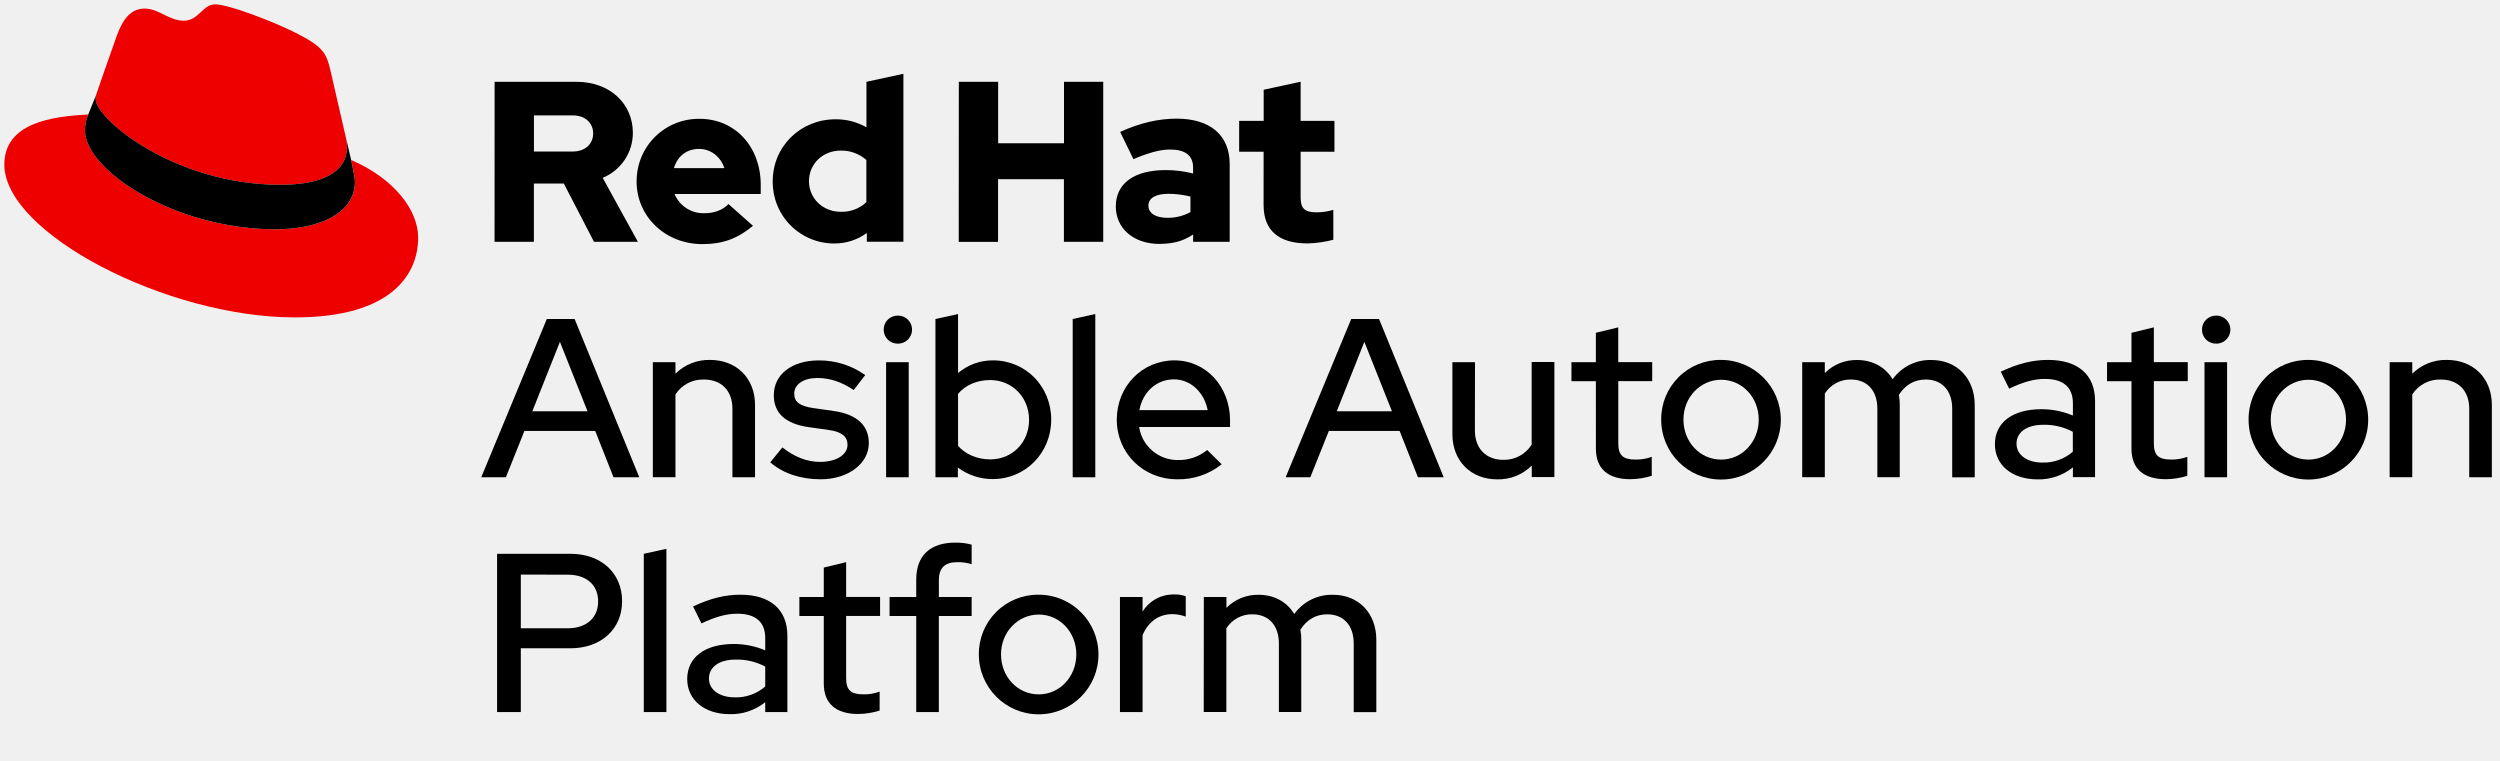
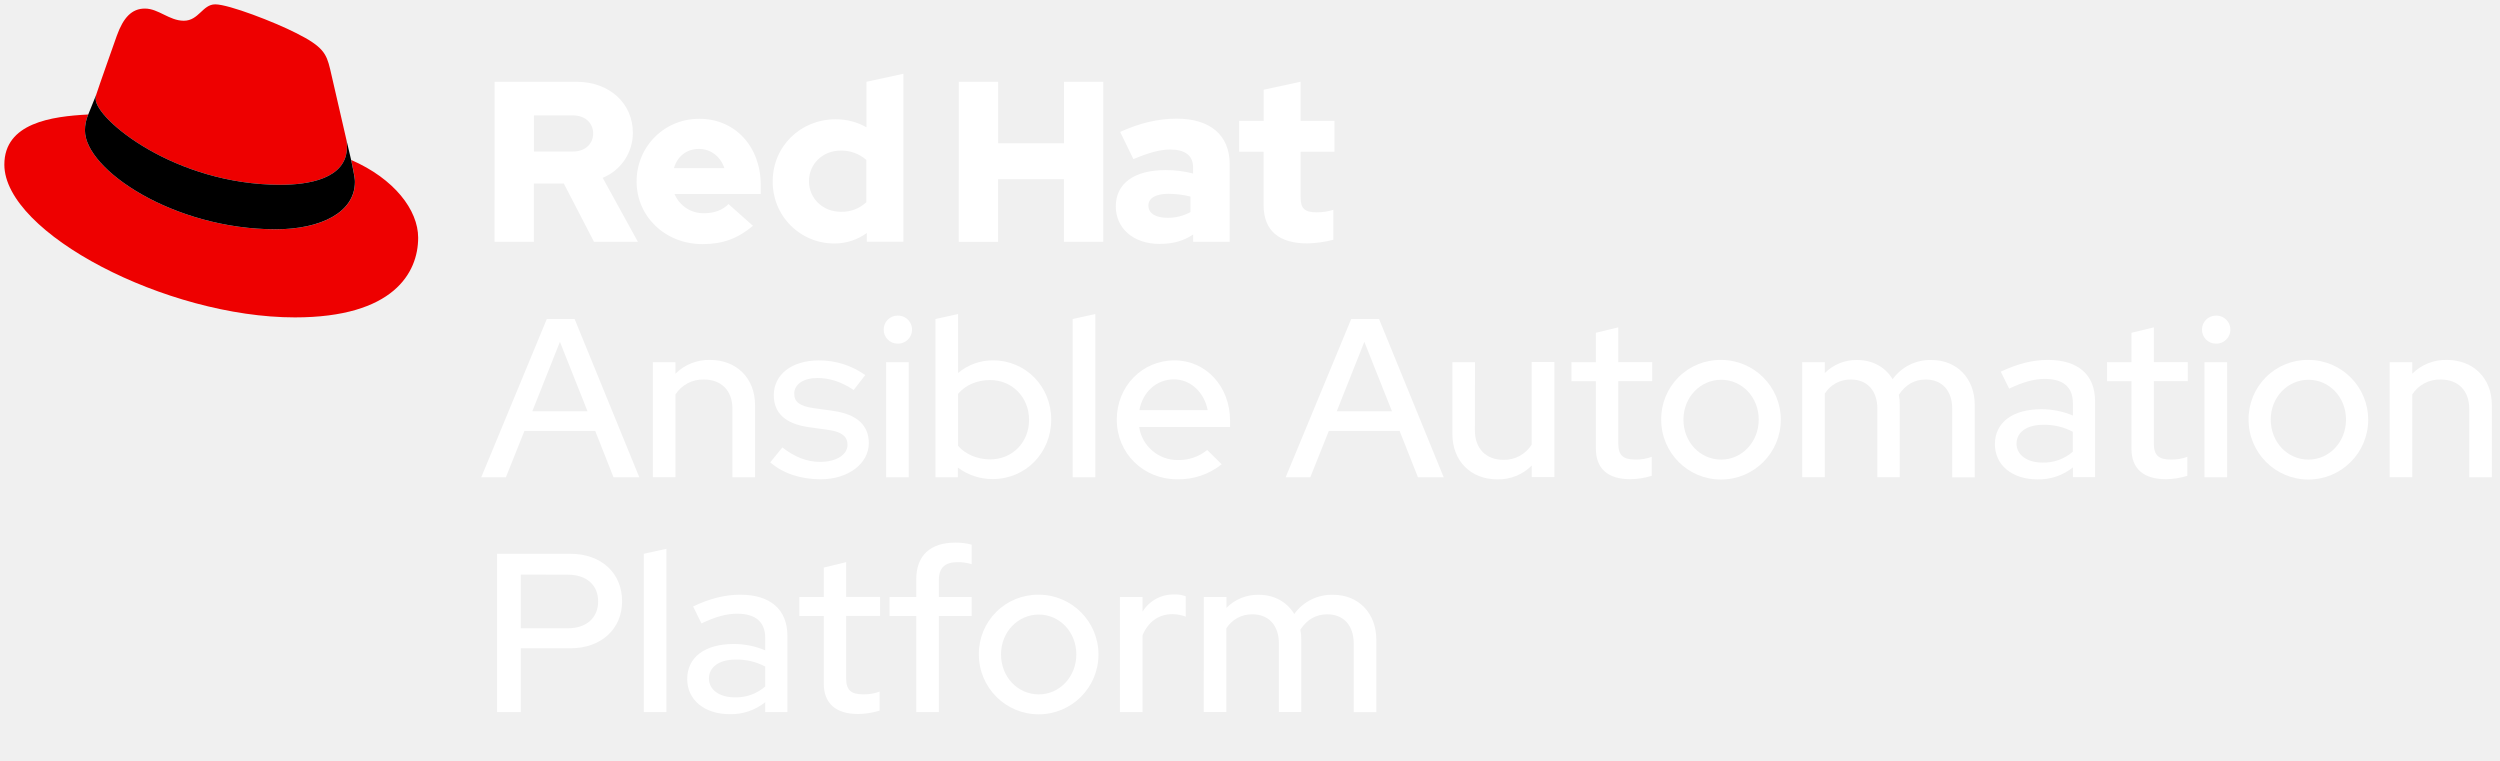
<svg xmlns="http://www.w3.org/2000/svg" id="Logos" viewBox="0 0 1149.98 350">
  <defs>
-     <style>.cls-1{fill:#e00;}</style>
+     <style>.cls-1{fill:#fff;}.cls-2{fill:#e00;}</style>
  </defs>
-   <path d="M251.53,146.74h12.79l29.75,72.8H282.21l-8.42-21.32H241.23l-8.53,21.32H221.37Zm18.72,42.43-12.69-31.93-12.69,31.93Z" />
-   <path d="M300.3,166.6h10.4v5.3a21.82,21.82,0,0,1,15.92-6.34c12.17,0,20.69,8.42,20.69,20.7v33.28h-10.4V188c0-8.32-5.09-13.42-13.1-13.42a15,15,0,0,0-13.11,6.86v38.07H300.3Z" />
-   <path d="M359.89,205.81c5.52,4.37,11.34,6.66,17.27,6.66,7.49,0,12.69-3.23,12.69-7.91,0-3.74-2.71-5.93-8.53-6.76l-9.57-1.35c-10.5-1.56-15.81-6.45-15.81-14.66,0-9.57,8.32-16,20.7-16A36.28,36.28,0,0,1,398,172.53l-5.3,6.86c-5.83-3.85-11.13-5.51-16.75-5.51-6.34,0-10.61,2.91-10.61,7.18,0,3.85,2.5,5.72,8.74,6.65l9.57,1.36c10.5,1.56,16,6.55,16,14.76,0,9.47-9.57,16.64-22.15,16.64-9.15,0-17.37-2.7-23.19-7.8Z" />
-   <path d="M406.49,151.62a6.38,6.38,0,0,1,6.34-6.44,6.45,6.45,0,1,1,0,12.89A6.39,6.39,0,0,1,406.49,151.62ZM418,219.54h-10.4V166.6H418Z" />
-   <path d="M456.61,220.37a26.45,26.45,0,0,1-16-5.3v4.47H430.3v-72.8l10.4-2.29v27.14a24.56,24.56,0,0,1,16.12-5.82c15,0,26.73,12,26.73,27.25S471.8,220.37,456.61,220.37ZM440.7,181.16v23.92c3.33,3.85,8.84,6.24,14.77,6.24,10.19,0,17.89-7.8,17.89-18.2s-7.8-18.3-17.89-18.3C449.44,174.82,444.13,177.1,440.7,181.16Z" />
-   <path d="M503.83,219.54h-10.4v-72.8l10.4-2.29Z" />
-   <path d="M541.48,220.47c-15.61,0-27.77-12-27.77-27.45,0-15.29,11.65-27.25,26.52-27.25,14.56,0,25.58,12.06,25.58,27.66v3H524a17.86,17.86,0,0,0,17.89,15.18A20.56,20.56,0,0,0,555.31,207l6.65,6.56A31.56,31.56,0,0,1,541.48,220.47Zm-17.37-31.82h31.41c-1.56-8.11-7.8-14.15-15.5-14.15C532,174.5,525.67,180.23,524.11,188.65Z" />
-   <path d="M621.55,146.74h12.8l29.74,72.8H652.24l-8.43-21.32H611.26l-8.53,21.32H591.39Zm18.73,42.43-12.69-31.93L614.9,189.17Z" />
-   <path d="M678.44,198c0,8.32,5.1,13.52,13.11,13.52a14.88,14.88,0,0,0,13-7v-38H715v52.94h-10.4v-5.31a21.65,21.65,0,0,1-15.92,6.35c-12.16,0-20.59-8.53-20.59-20.8V166.6h10.4Z" />
-   <path d="M734.08,175.34H722.85V166.6h11.23V153.08l10.3-2.5v16H760v8.74h-15.6V204c0,5.41,2.18,7.39,7.8,7.39a20.55,20.55,0,0,0,7.59-1.25v8.73a34.32,34.32,0,0,1-9.88,1.56c-10.3,0-15.81-4.88-15.81-14Z" />
-   <path d="M791.7,165.56A27.51,27.51,0,1,1,764.14,193,27.17,27.17,0,0,1,791.7,165.56ZM809,193c0-10.3-7.69-18.31-17.26-18.31s-17.37,8-17.37,18.31,7.59,18.41,17.37,18.41C801.27,211.43,809,203.31,809,193Z" />
-   <path d="M829,166.6h10.4v5a20.35,20.35,0,0,1,14.88-6c7.17,0,13,3.33,16.32,8.84a21.23,21.23,0,0,1,17.89-8.84c11.65,0,19.87,8.42,19.87,20.7v33.28H898V188c0-8.32-4.68-13.42-12.17-13.42-5.2,0-9.36,2.39-12.38,7.07a21.57,21.57,0,0,1,.42,4.58v33.28h-10.3V188c0-8.32-4.68-13.42-12.17-13.42a13.87,13.87,0,0,0-12,6.45v38.48H829Z" />
-   <path d="M917.64,204.35c0-10,8.11-16.12,21.42-16.12a37.23,37.23,0,0,1,14.46,2.92v-5.62c0-7.49-4.47-11.23-12.9-11.23-4.88,0-9.88,1.35-16.43,4.47l-3.85-7.8c7.91-3.75,14.77-5.41,21.74-5.41,13.73,0,21.63,6.76,21.63,18.93v35H953.52V215a25.07,25.07,0,0,1-16.43,5.51C925.54,220.47,917.64,213.92,917.64,204.35Zm21.84,8.43a20.38,20.38,0,0,0,14-5v-9.16a27.54,27.54,0,0,0-13.62-3.22c-7.6,0-12.28,3.43-12.28,8.74C927.62,209.24,932.41,212.78,939.48,212.78Z" />
-   <path d="M980.46,175.34H969.22V166.6h11.24V153.08l10.29-2.5v16h15.6v8.74h-15.6V204c0,5.41,2.19,7.39,7.8,7.39a20.57,20.57,0,0,0,7.6-1.25v8.73a34.32,34.32,0,0,1-9.88,1.56c-10.3,0-15.81-4.88-15.81-14Z" />
-   <path d="M1012.9,151.62a6.39,6.39,0,0,1,6.35-6.44,6.45,6.45,0,1,1,0,12.89A6.39,6.39,0,0,1,1012.9,151.62Zm11.55,67.92h-10.4V166.6h10.4Z" />
-   <path d="M1061.89,165.56A27.51,27.51,0,1,1,1034.33,193,27.17,27.17,0,0,1,1061.89,165.56ZM1079.15,193c0-10.3-7.69-18.31-17.26-18.31s-17.37,8-17.37,18.31,7.59,18.41,17.37,18.41C1071.46,211.43,1079.15,203.31,1079.15,193Z" />
-   <path d="M1099.22,166.6h10.4v5.3a21.8,21.8,0,0,1,15.92-6.34c12.16,0,20.69,8.42,20.69,20.7v33.28h-10.4V188c0-8.32-5.09-13.42-13.1-13.42a15,15,0,0,0-13.11,6.86v38.07h-10.4Z" />
-   <path d="M228.65,254.74h33.7c14.24,0,23.81,8.84,23.81,21.84,0,12.79-9.67,21.63-23.81,21.63H239.57v29.33H228.65Zm10.92,9.56V289H261.2c8.53,0,13.94-4.78,13.94-12.37s-5.41-12.28-13.94-12.28Z" />
-   <path d="M306.54,327.54h-10.4v-72.8l10.4-2.29Z" />
-   <path d="M316.11,312.35c0-10,8.11-16.12,21.43-16.12A37.22,37.22,0,0,1,352,299.15v-5.62c0-7.49-4.47-11.23-12.89-11.23-4.89,0-9.89,1.35-16.44,4.47l-3.85-7.8c7.91-3.75,14.77-5.41,21.74-5.41,13.73,0,21.63,6.76,21.63,18.93v35.05H352V323a25.07,25.07,0,0,1-16.43,5.51C324,328.47,316.11,321.92,316.11,312.35ZM338,320.78a20.38,20.38,0,0,0,14-5v-9.16a27.51,27.51,0,0,0-13.62-3.22c-7.59,0-12.27,3.43-12.27,8.74C326.1,317.24,330.88,320.78,338,320.78Z" />
-   <path d="M378.93,283.34H367.7V274.6h11.23V261.08l10.29-2.5v16h15.61v8.74H389.22V312c0,5.41,2.19,7.39,7.81,7.39a20.55,20.55,0,0,0,7.59-1.25v8.73a34.32,34.32,0,0,1-9.88,1.56c-10.3,0-15.81-4.88-15.81-14Z" />
-   <path d="M421.46,274.6v-8c0-11,6.35-17,18-17a27.45,27.45,0,0,1,7.49.93v9a20.73,20.73,0,0,0-6.55-.94c-5.72,0-8.53,2.6-8.53,8.22v7.8h15.08v8.74H431.86v44.2h-10.4v-44.2H409.19V274.6Z" />
-   <path d="M477.83,273.56A27.51,27.51,0,1,1,450.27,301,27.17,27.17,0,0,1,477.83,273.56ZM495.1,301c0-10.3-7.7-18.31-17.27-18.31s-17.37,8-17.37,18.31,7.59,18.41,17.37,18.41C487.4,319.43,495.1,311.31,495.1,301Z" />
-   <path d="M515.17,274.6h10.4v6.76a16.55,16.55,0,0,1,14.56-7.9,13.12,13.12,0,0,1,5.3.83v9.36a17.81,17.81,0,0,0-6.14-1.15c-6.13,0-11,3.33-13.72,9.68v35.36h-10.4Z" />
-   <path d="M553.75,274.6h10.4v5a20.31,20.31,0,0,1,14.87-6c7.18,0,13,3.33,16.33,8.84a21.21,21.21,0,0,1,17.89-8.84c11.65,0,19.86,8.42,19.86,20.7v33.28H622.7V296c0-8.32-4.68-13.42-12.16-13.42-5.21,0-9.37,2.39-12.38,7.07a22.24,22.24,0,0,1,.41,4.58v33.28H588.28V296c0-8.32-4.68-13.42-12.17-13.42a13.86,13.86,0,0,0-12,6.45v38.48h-10.4Z" />
-   <path class="cls-1" d="M129,85c12.51,0,30.61-2.58,30.61-17.46a14,14,0,0,0-.31-3.42l-7.45-32.36c-1.72-7.12-3.23-10.35-15.73-16.6C126.39,10.19,105.26,2,99,2c-5.82,0-7.55,7.54-14.45,7.54-6.68,0-11.64-5.6-17.89-5.6-6,0-9.91,4.09-12.93,12.5,0,0-8.41,23.72-9.49,27.16A6.43,6.43,0,0,0,44,45.54C44,54.76,80.33,85,129,85m32.55-11.42c1.73,8.19,1.73,9.05,1.73,10.13,0,14-15.74,21.77-36.43,21.77C80,105.47,39.08,78.1,39.08,60a18.45,18.45,0,0,1,1.51-7.33C23.77,53.52,2,56.54,2,75.72,2,107.2,76.59,146,135.65,146c45.28,0,56.7-20.48,56.7-36.65,0-12.72-11-27.16-30.83-35.78" />
+   <path class="cls-1" d="M251.53,146.74h12.79l29.75,72.8H282.21l-8.42-21.32H241.23l-8.53,21.32H221.37Zm18.72,42.43-12.69-31.93-12.69,31.93Z" />
+   <path class="cls-1" d="M300.3,166.6h10.4v5.3a21.8,21.8,0,0,1,15.92-6.34c12.16,0,20.69,8.42,20.69,20.7v33.28h-10.4V188c0-8.32-5.09-13.42-13.1-13.42a15,15,0,0,0-13.11,6.86v38.07H300.3Z" />
+   <path class="cls-1" d="M359.89,205.81c5.52,4.37,11.34,6.66,17.27,6.66,7.49,0,12.69-3.23,12.69-7.91,0-3.74-2.71-5.93-8.53-6.76l-9.57-1.35c-10.5-1.56-15.81-6.45-15.81-14.66,0-9.57,8.32-16,20.7-16A36.28,36.28,0,0,1,398,172.53l-5.3,6.86c-5.83-3.85-11.13-5.51-16.75-5.51-6.34,0-10.61,2.91-10.61,7.18,0,3.85,2.5,5.72,8.74,6.65l9.57,1.36c10.5,1.56,16,6.55,16,14.76,0,9.47-9.57,16.64-22.15,16.64-9.15,0-17.37-2.7-23.19-7.8Z" />
+   <path class="cls-1" d="M406.49,151.62a6.38,6.38,0,0,1,6.34-6.44,6.45,6.45,0,1,1,0,12.89A6.39,6.39,0,0,1,406.49,151.62ZM418,219.54h-10.4V166.6H418Z" />
+   <path class="cls-1" d="M456.61,220.37a26.45,26.45,0,0,1-16-5.3v4.47H430.3v-72.8l10.4-2.29v27.14a24.56,24.56,0,0,1,16.12-5.82c15,0,26.73,12,26.73,27.25S471.8,220.37,456.61,220.37ZM440.7,181.16v23.92c3.33,3.85,8.84,6.24,14.77,6.24,10.19,0,17.89-7.8,17.89-18.2s-7.8-18.3-17.89-18.3C449.44,174.82,444.13,177.1,440.7,181.16Z" />
+   <path class="cls-1" d="M503.83,219.54h-10.4v-72.8l10.4-2.29Z" />
+   <path class="cls-1" d="M541.48,220.47c-15.61,0-27.77-12-27.77-27.45,0-15.29,11.65-27.25,26.52-27.25,14.56,0,25.58,12.06,25.58,27.66v3H524a17.86,17.86,0,0,0,17.89,15.18A20.56,20.56,0,0,0,555.31,207l6.65,6.56A31.56,31.56,0,0,1,541.48,220.47Zm-17.37-31.82h31.41c-1.56-8.11-7.8-14.15-15.5-14.15C532,174.5,525.67,180.23,524.11,188.65Z" />
+   <path class="cls-1" d="M621.55,146.74h12.8l29.74,72.8H652.24l-8.43-21.32H611.26l-8.53,21.32H591.39Zm18.73,42.43-12.69-31.93L614.9,189.17Z" />
+   <path class="cls-1" d="M678.44,198c0,8.32,5.1,13.52,13.11,13.52a14.88,14.88,0,0,0,13-7v-38H715v52.94h-10.4v-5.31a21.65,21.65,0,0,1-15.92,6.35c-12.16,0-20.59-8.53-20.59-20.8V166.6h10.4Z" />
+   <path class="cls-1" d="M734.08,175.34H722.85V166.6h11.23V153.08l10.3-2.5v16H760v8.74h-15.6V204c0,5.41,2.18,7.39,7.8,7.39a20.55,20.55,0,0,0,7.59-1.25v8.73a34.32,34.32,0,0,1-9.88,1.56c-10.3,0-15.81-4.88-15.81-14Z" />
+   <path class="cls-1" d="M791.7,165.56A27.51,27.51,0,1,1,764.14,193,27.17,27.17,0,0,1,791.7,165.56ZM809,193c0-10.3-7.69-18.31-17.26-18.31s-17.37,8-17.37,18.31,7.59,18.41,17.37,18.41C801.27,211.43,809,203.31,809,193Z" />
+   <path class="cls-1" d="M829,166.6h10.4v5a20.35,20.35,0,0,1,14.88-6c7.17,0,13,3.33,16.32,8.84a21.22,21.22,0,0,1,17.89-8.84c11.65,0,19.87,8.42,19.87,20.7v33.28H898V188c0-8.32-4.68-13.42-12.17-13.42-5.2,0-9.36,2.39-12.38,7.07a21.57,21.57,0,0,1,.42,4.58v33.28h-10.3V188c0-8.32-4.68-13.42-12.17-13.42a13.87,13.87,0,0,0-12,6.45v38.48H829Z" />
+   <path class="cls-1" d="M917.64,204.35c0-10,8.11-16.12,21.42-16.12a37.23,37.23,0,0,1,14.46,2.92v-5.62c0-7.49-4.47-11.23-12.9-11.23-4.88,0-9.88,1.35-16.43,4.47l-3.85-7.8c7.91-3.75,14.77-5.41,21.74-5.41,13.73,0,21.63,6.76,21.63,18.93v35H953.52V215a25.07,25.07,0,0,1-16.43,5.51C925.54,220.47,917.64,213.92,917.64,204.35Zm21.84,8.43a20.38,20.38,0,0,0,14-5v-9.16a27.54,27.54,0,0,0-13.62-3.22c-7.6,0-12.28,3.43-12.28,8.74C927.62,209.24,932.41,212.78,939.48,212.78Z" />
+   <path class="cls-1" d="M980.46,175.34H969.22V166.6h11.24V153.08l10.29-2.5v16h15.61v8.74H990.75V204c0,5.41,2.19,7.39,7.8,7.39a20.57,20.57,0,0,0,7.6-1.25v8.73a34.32,34.32,0,0,1-9.88,1.56c-10.3,0-15.81-4.88-15.81-14Z" />
+   <path class="cls-1" d="M1012.9,151.62a6.39,6.39,0,0,1,6.35-6.44,6.45,6.45,0,1,1,0,12.89A6.39,6.39,0,0,1,1012.9,151.62Zm11.55,67.92h-10.4V166.6h10.4Z" />
+   <path class="cls-1" d="M1061.89,165.56A27.51,27.51,0,1,1,1034.33,193,27.17,27.17,0,0,1,1061.89,165.56ZM1079.15,193c0-10.3-7.69-18.31-17.26-18.31s-17.37,8-17.37,18.31,7.59,18.41,17.37,18.41C1071.46,211.43,1079.15,203.31,1079.15,193Z" />
+   <path class="cls-1" d="M1099.22,166.6h10.4v5.3a21.8,21.8,0,0,1,15.92-6.34c12.16,0,20.69,8.42,20.69,20.7v33.28h-10.4V188c0-8.32-5.09-13.42-13.1-13.42a15,15,0,0,0-13.11,6.86v38.07h-10.4Z" />
+   <path class="cls-1" d="M228.65,254.74h33.7c14.25,0,23.81,8.84,23.81,21.84,0,12.79-9.67,21.63-23.81,21.63H239.57v29.33H228.65Zm10.92,9.56V289H261.2c8.53,0,13.94-4.78,13.94-12.37s-5.41-12.28-13.94-12.28Z" />
+   <path class="cls-1" d="M306.54,327.54h-10.4v-72.8l10.4-2.29Z" />
+   <path class="cls-1" d="M316.11,312.35c0-10,8.11-16.12,21.42-16.12A37.23,37.23,0,0,1,352,299.15v-5.62c0-7.49-4.47-11.23-12.89-11.23-4.89,0-9.89,1.35-16.44,4.47l-3.85-7.8c7.91-3.75,14.77-5.41,21.74-5.41,13.73,0,21.64,6.76,21.64,18.93v35.05H352V323a25.07,25.07,0,0,1-16.43,5.51C324,328.47,316.11,321.92,316.11,312.35ZM338,320.78a20.38,20.38,0,0,0,14-5v-9.16a27.51,27.51,0,0,0-13.62-3.22c-7.59,0-12.27,3.43-12.27,8.74C326.1,317.24,330.88,320.78,338,320.78Z" />
+   <path class="cls-1" d="M378.93,283.34H367.69V274.6h11.24V261.08l10.29-2.5v16h15.61v8.74H389.22V312c0,5.41,2.19,7.39,7.81,7.39a20.55,20.55,0,0,0,7.59-1.25v8.73a34.32,34.32,0,0,1-9.88,1.56c-10.3,0-15.81-4.88-15.81-14Z" />
+   <path class="cls-1" d="M421.46,274.6v-8c0-11,6.35-17,18-17a27.45,27.45,0,0,1,7.49.93v9a20.73,20.73,0,0,0-6.55-.94c-5.72,0-8.53,2.6-8.53,8.22v7.8h15.08v8.74H431.86v44.2h-10.4v-44.2H409.19V274.6Z" />
+   <path class="cls-1" d="M477.83,273.56A27.51,27.51,0,1,1,450.27,301,27.17,27.17,0,0,1,477.83,273.56ZM495.1,301c0-10.3-7.7-18.31-17.27-18.31s-17.37,8-17.37,18.31,7.59,18.41,17.37,18.41C487.4,319.43,495.1,311.31,495.1,301Z" />
+   <path class="cls-1" d="M515.17,274.6h10.4v6.76a16.55,16.55,0,0,1,14.56-7.9,13.12,13.12,0,0,1,5.3.83v9.36a17.81,17.81,0,0,0-6.14-1.15c-6.13,0-11,3.33-13.72,9.68v35.36h-10.4Z" />
+   <path class="cls-1" d="M553.75,274.6h10.4v5a20.31,20.31,0,0,1,14.87-6c7.18,0,13,3.33,16.33,8.84a21.21,21.21,0,0,1,17.89-8.84c11.65,0,19.86,8.42,19.86,20.7v33.28H622.7V296c0-8.32-4.68-13.42-12.17-13.42-5.2,0-9.36,2.39-12.37,7.07a22.24,22.24,0,0,1,.41,4.58v33.28H588.28V296c0-8.32-4.68-13.42-12.17-13.42a13.86,13.86,0,0,0-12,6.45v38.48h-10.4Z" />
+   <path class="cls-2" d="M129,85c12.51,0,30.61-2.58,30.61-17.46a14,14,0,0,0-.31-3.42l-7.45-32.36c-1.72-7.12-3.23-10.35-15.73-16.6C126.39,10.19,105.26,2,99,2c-5.82,0-7.55,7.54-14.45,7.54-6.68,0-11.64-5.6-17.89-5.6-6,0-9.91,4.09-12.93,12.5,0,0-8.41,23.72-9.49,27.16A6.43,6.43,0,0,0,44,45.54C44,54.76,80.33,85,129,85m32.55-11.42c1.73,8.19,1.73,9.05,1.73,10.13,0,14-15.74,21.77-36.43,21.77C80,105.47,39.08,78.1,39.08,60a18.45,18.45,0,0,1,1.51-7.33C23.77,53.52,2,56.54,2,75.72,2,107.2,76.59,146,135.65,146c45.28,0,56.7-20.48,56.7-36.65,0-12.72-11-27.16-30.83-35.78" />
  <path d="M161.52,73.57c1.73,8.19,1.73,9.05,1.73,10.13,0,14-15.74,21.77-36.43,21.77C80,105.47,39.08,78.1,39.08,60a18.45,18.45,0,0,1,1.51-7.33l3.66-9.06A6.43,6.43,0,0,0,44,45.54C44,54.76,80.33,85,129,85c12.51,0,30.61-2.58,30.61-17.46a14,14,0,0,0-.31-3.42Z" />
-   <path d="M581.24,94.3c0,11.89,7.15,17.67,20.19,17.67a52.11,52.11,0,0,0,11.89-1.68V96.51a24.84,24.84,0,0,1-7.68,1.16c-5.37,0-7.36-1.68-7.36-6.73V69.8h15.56V55.6H598.28v-18l-17,3.68V55.6H570V69.8h11.25Zm-53,.32c0-3.68,3.69-5.47,9.26-5.47a43.12,43.12,0,0,1,10.1,1.26v7.15A21.51,21.51,0,0,1,537,100.19c-5.46,0-8.73-2.1-8.73-5.57m5.2,17.56c6,0,10.84-1.26,15.36-4.31v3.37h16.82V75.58c0-13.56-9.14-21-24.39-21-8.52,0-16.94,2-26,6.1l6.1,12.52c6.52-2.74,12-4.42,16.83-4.42,7,0,10.62,2.73,10.62,8.31v2.73a49.53,49.53,0,0,0-12.62-1.58c-14.31,0-22.93,6-22.93,16.73,0,9.78,7.78,17.24,20.19,17.24m-92.44-.94h18.09V82.42h30.29v28.82h18.09V37.62H489.43V65.91H459.14V37.62H441.05ZM372.12,83.37c0-8,6.31-14.1,14.62-14.1a17.22,17.22,0,0,1,11.78,4.32V93a16.36,16.36,0,0,1-11.78,4.42c-8.2,0-14.62-6.1-14.62-14.09m26.61,27.87h16.83V33.94l-17,3.68V58.55a28.3,28.3,0,0,0-14.2-3.68c-16.19,0-28.92,12.51-28.92,28.5A28.25,28.25,0,0,0,383.8,112a25.12,25.12,0,0,0,14.93-4.83Zm-77.19-42.7c5.36,0,9.88,3.47,11.67,8.83H310c1.68-5.57,5.89-8.83,11.57-8.83M292.83,83.47c0,16.2,13.25,28.82,30.28,28.82,9.36,0,16.2-2.53,23.25-8.42l-11.26-10c-2.63,2.74-6.52,4.21-11.14,4.21a14.39,14.39,0,0,1-13.68-8.83h39.65V85.05c0-17.67-11.88-30.39-28.08-30.39a28.57,28.57,0,0,0-29,28.81M263.49,53.08c6,0,9.36,3.78,9.36,8.31s-3.37,8.31-9.36,8.31H245.61V53.08Zm-36,58.16h18.09V84.42h13.77l13.89,26.82h20.19l-16.2-29.45a22.27,22.27,0,0,0,13.88-20.72c0-13.25-10.41-23.45-26-23.45H227.52Z" />
+   <path class="cls-1" d="M581.24,94.3c0,11.89,7.15,17.67,20.19,17.67a52.11,52.11,0,0,0,11.89-1.68V96.51a24.84,24.84,0,0,1-7.68,1.16c-5.37,0-7.36-1.68-7.36-6.73V69.8h15.56V55.6H598.28v-18l-17,3.68V55.6H570V69.8h11.25Zm-53,.32c0-3.68,3.69-5.47,9.26-5.47a43.12,43.12,0,0,1,10.1,1.26v7.15A21.51,21.51,0,0,1,537,100.19c-5.46,0-8.73-2.1-8.73-5.57m5.2,17.56c6,0,10.84-1.26,15.36-4.31v3.37h16.82V75.58c0-13.56-9.14-21-24.39-21-8.52,0-16.94,2-26,6.1l6.1,12.52c6.52-2.74,12-4.42,16.83-4.42,7,0,10.62,2.73,10.62,8.31v2.73a49.53,49.53,0,0,0-12.62-1.58c-14.31,0-22.93,6-22.93,16.73,0,9.78,7.78,17.24,20.19,17.24m-92.44-.94h18.09V82.42h30.29v28.82h18.09V37.62H489.43V65.91H459.14V37.62H441.05ZM372.12,83.37c0-8,6.31-14.1,14.62-14.1a17.22,17.22,0,0,1,11.78,4.32V93a16.36,16.36,0,0,1-11.78,4.42c-8.2,0-14.62-6.1-14.62-14.09m26.61,27.87h16.83V33.94l-17,3.68V58.55a28.3,28.3,0,0,0-14.2-3.68c-16.19,0-28.92,12.51-28.92,28.5A28.25,28.25,0,0,0,383.8,112a25.12,25.12,0,0,0,14.93-4.83Zm-77.19-42.7c5.36,0,9.88,3.47,11.67,8.83H310c1.68-5.57,5.89-8.83,11.57-8.83M292.83,83.47c0,16.2,13.25,28.82,30.28,28.82,9.36,0,16.2-2.53,23.25-8.42l-11.26-10c-2.63,2.74-6.52,4.21-11.14,4.21a14.39,14.39,0,0,1-13.68-8.83h39.65V85.05c0-17.67-11.88-30.39-28.08-30.39a28.57,28.57,0,0,0-29,28.81M263.49,53.08c6,0,9.36,3.78,9.36,8.31s-3.37,8.31-9.36,8.31H245.61V53.08Zm-36,58.16h18.09V84.42h13.77l13.89,26.82h20.19l-16.2-29.45a22.27,22.27,0,0,0,13.88-20.72c0-13.25-10.41-23.45-26-23.45H227.52Z" />
</svg>
